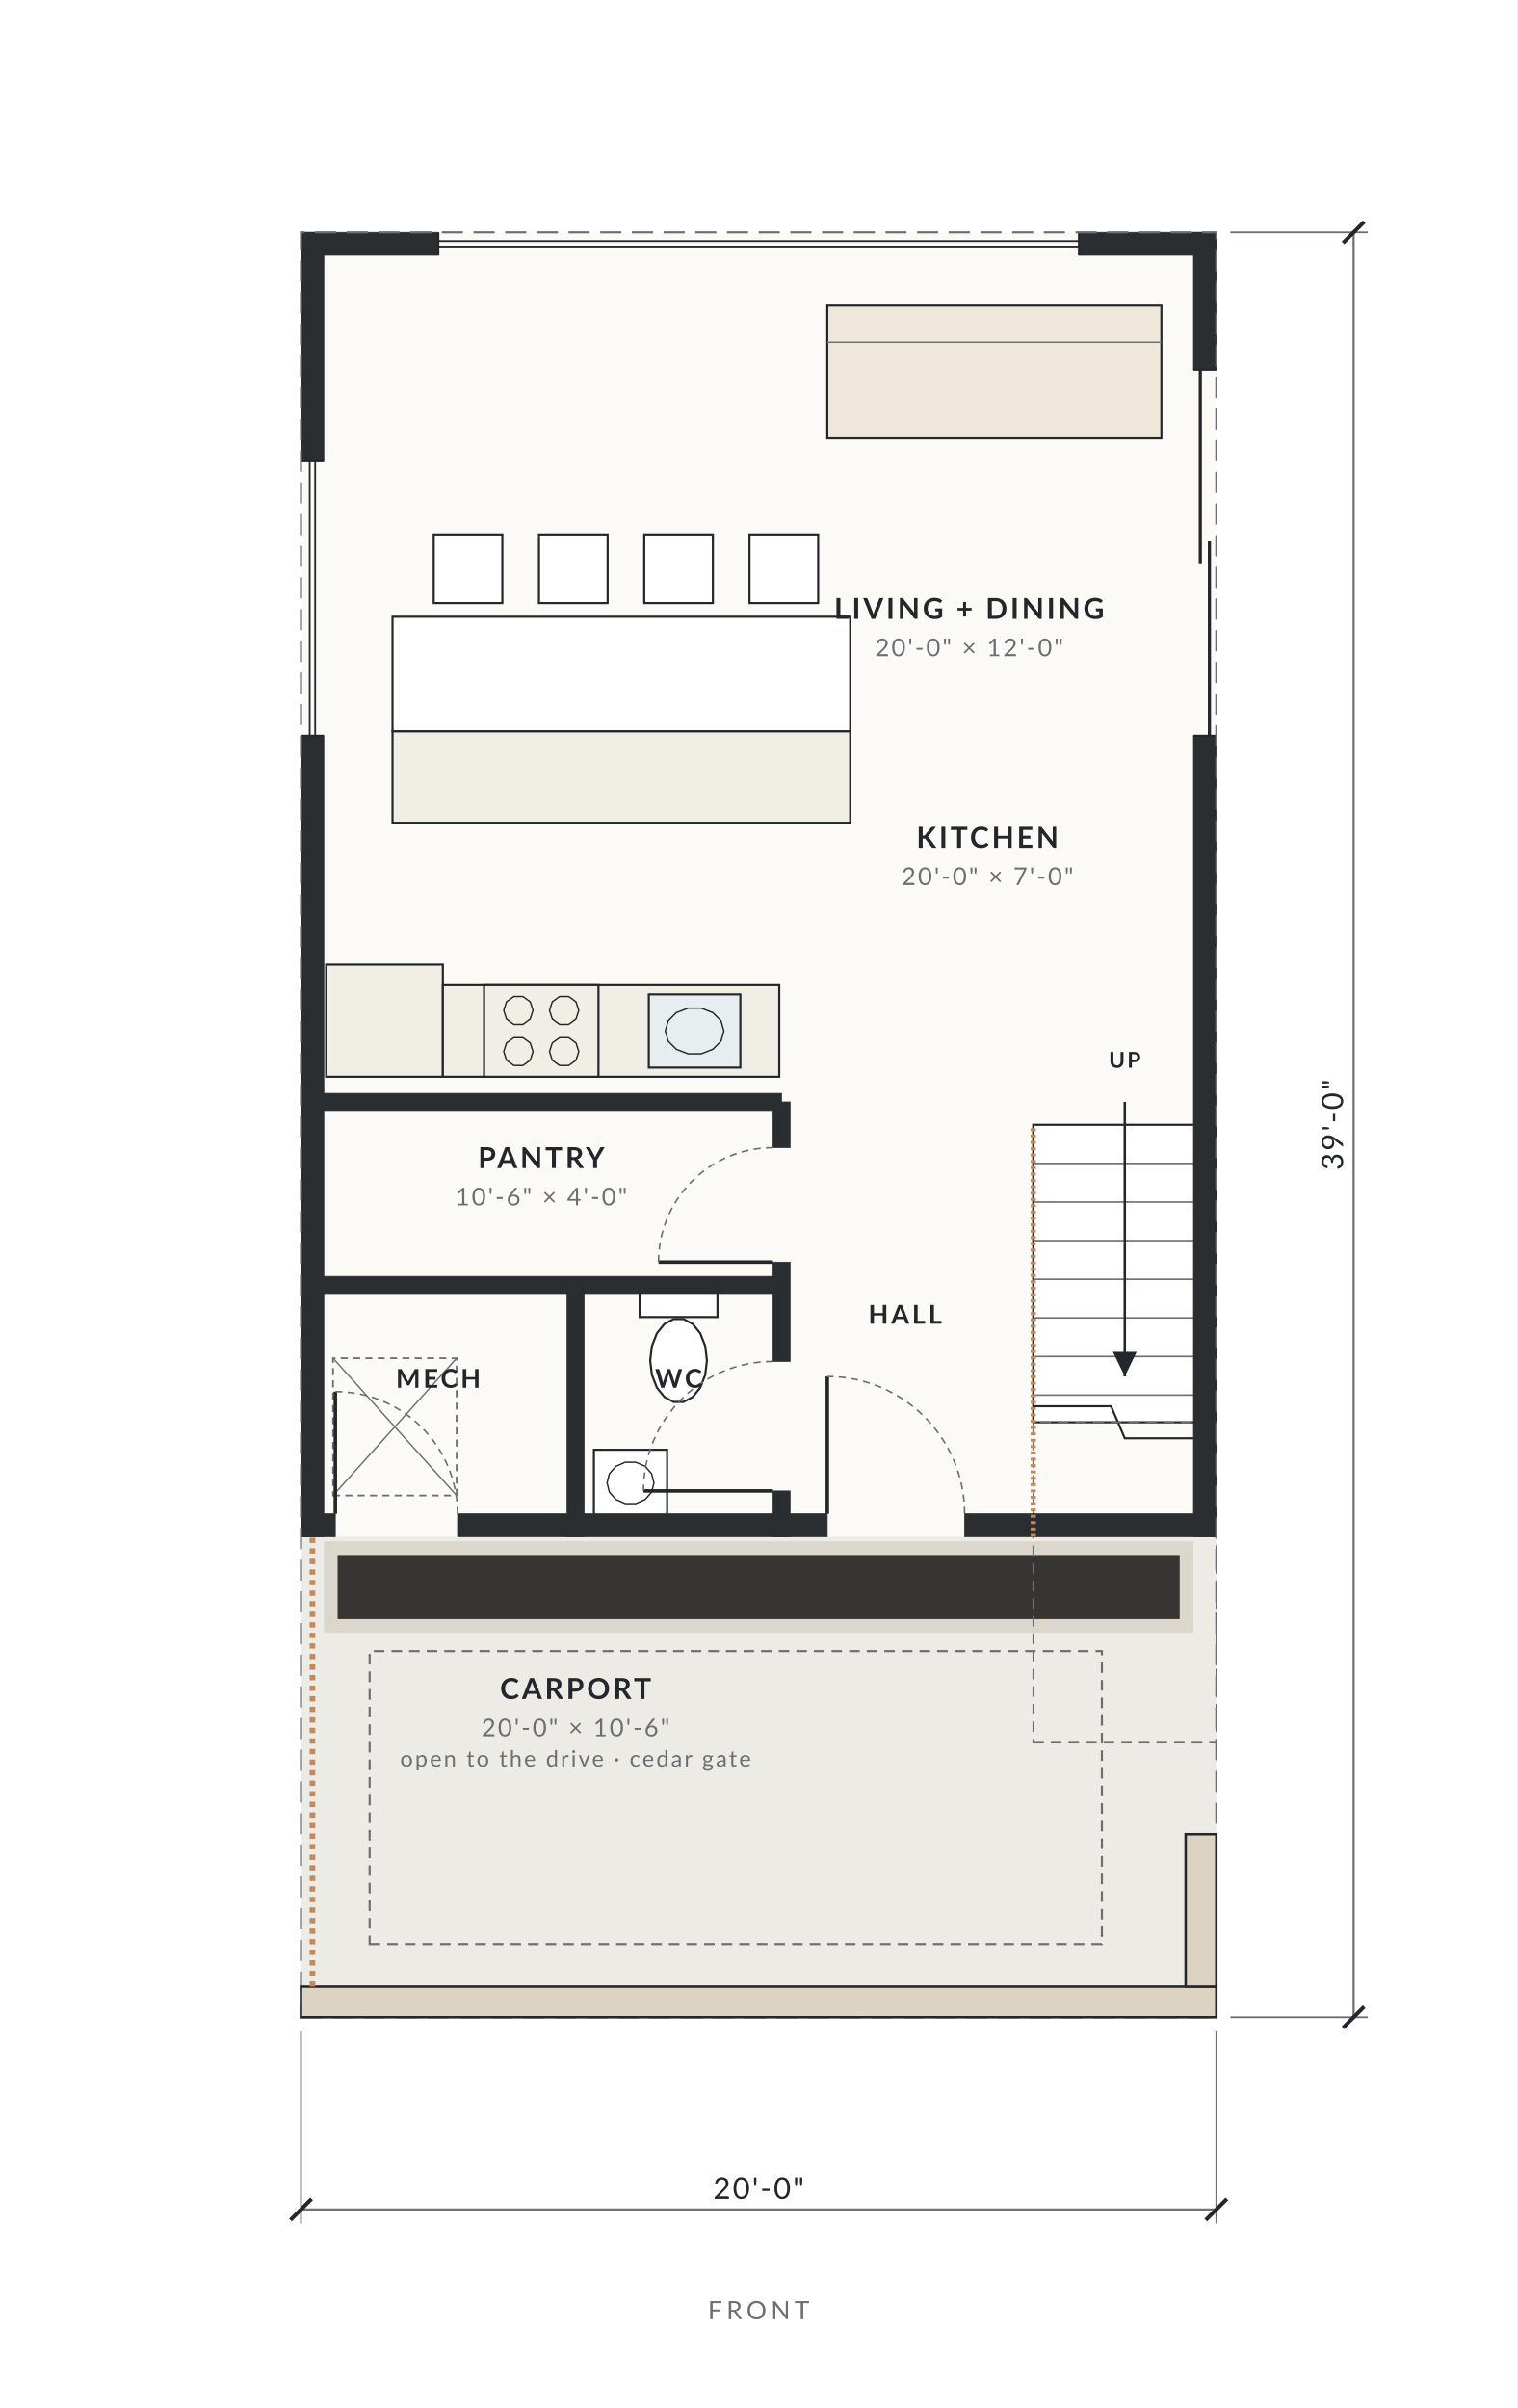
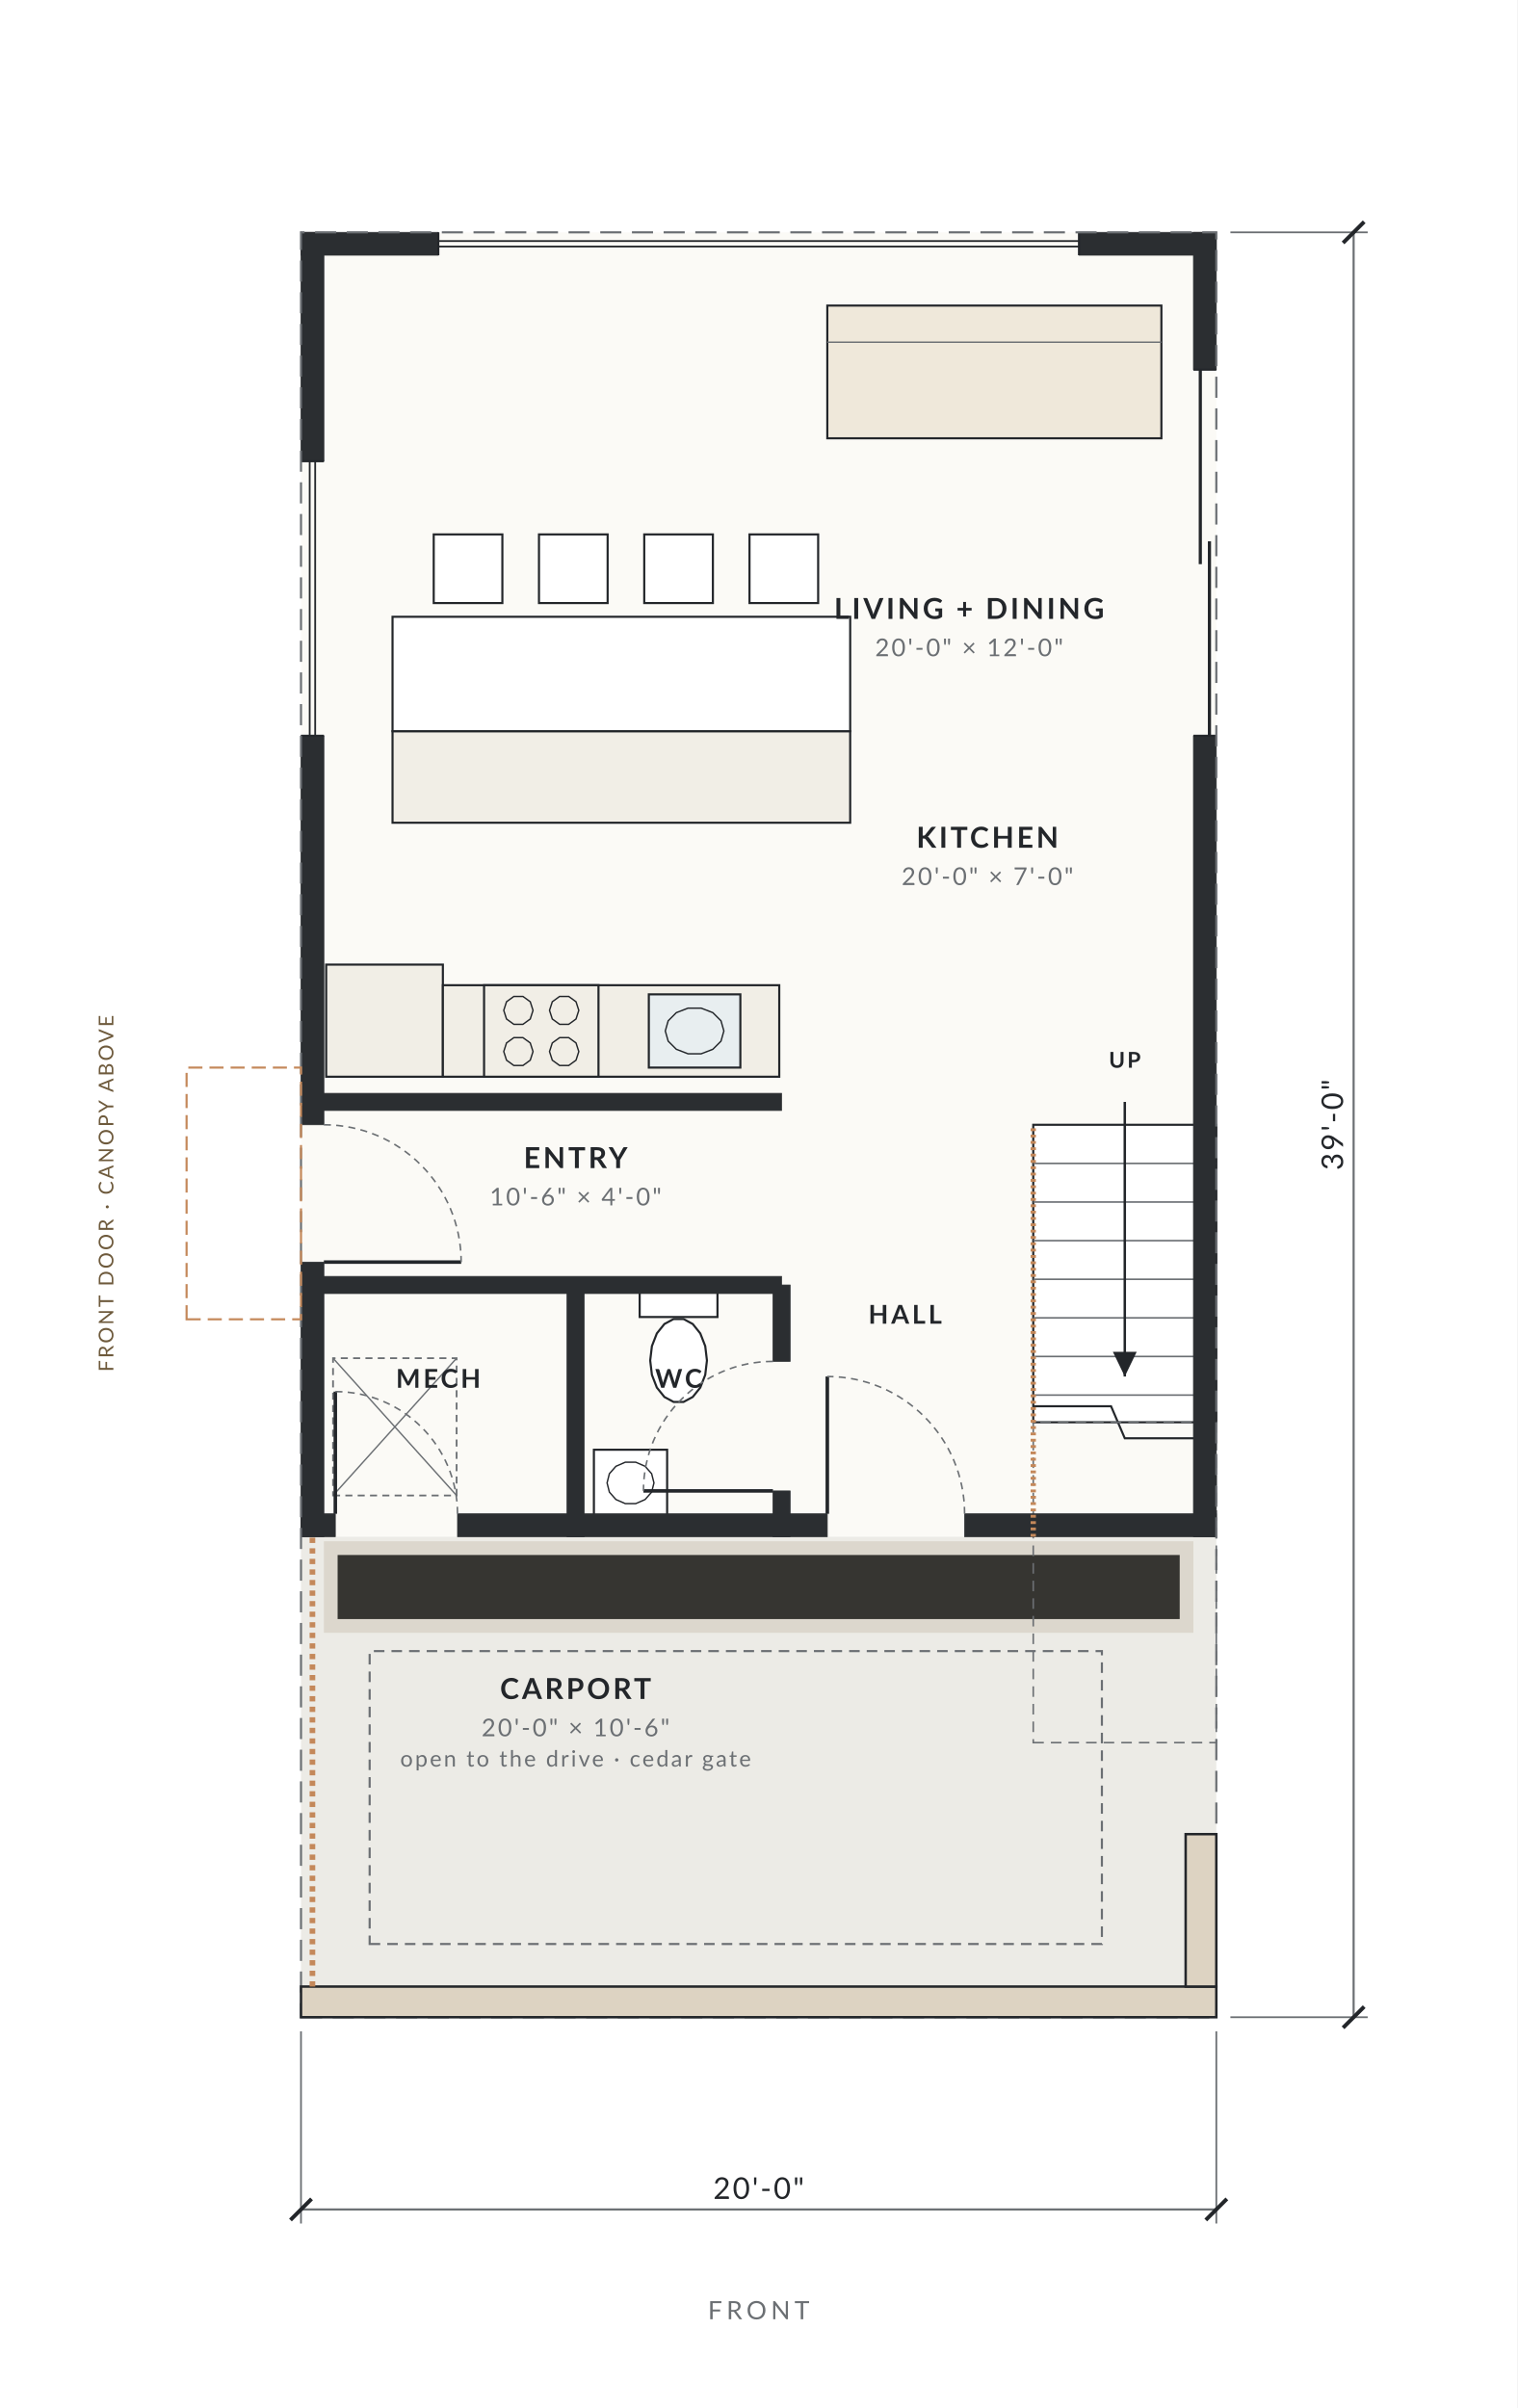
<svg xmlns="http://www.w3.org/2000/svg" viewBox="0 0 431 684" preserveAspectRatio="xMidYMid meet">
  <defs />
  <rect width="100%" height="100%" fill="#ffffff" />
  <polygon points="85.50,436.50 345.50,436.50 345.50,66.00 85.50,66.00" fill="#fbfaf6" stroke="none" stroke-width="1.0" />
  <polygon points="85.50,573.00 345.50,573.00 345.50,436.50 85.50,436.50" fill="#ecebe6" stroke="none" stroke-width="1.0" />
  <polygon points="92.00,463.80 339.00,463.80 339.00,437.80 92.00,437.80" fill="#dcd7cd" stroke="none" stroke-width="1.0" />
  <polygon points="95.90,459.90 335.10,459.90 335.10,441.70 95.90,441.70" fill="#363531" stroke="none" stroke-width="1.0" />
  <polygon points="92.65,305.85 125.80,305.85 125.80,274.00 92.65,274.00" fill="#f1eee6" stroke="#23262a" stroke-width="0.6" />
  <polygon points="125.80,305.85 221.35,305.85 221.35,279.85 125.80,279.85" fill="#f1eee6" stroke="#23262a" stroke-width="0.6" />
  <polygon points="137.50,305.85 170.00,305.85 170.00,279.85 137.50,279.85" fill="#f1eee6" stroke="#23262a" stroke-width="0.6" />
  <polygon points="151.41,298.70 150.62,296.25 148.54,294.74 145.96,294.74 143.88,296.25 143.09,298.70 143.88,301.15 145.96,302.66 148.54,302.66 150.62,301.15" fill="none" stroke="#23262a" stroke-width="0.4" />
  <polygon points="151.41,287.00 150.62,284.55 148.54,283.04 145.96,283.04 143.88,284.55 143.09,287.00 143.88,289.45 145.96,290.96 148.54,290.96 150.62,289.45" fill="none" stroke="#23262a" stroke-width="0.4" />
  <polygon points="164.41,298.70 163.62,296.25 161.54,294.74 158.96,294.74 156.88,296.25 156.09,298.70 156.88,301.15 158.96,302.66 161.54,302.66 163.62,301.15" fill="none" stroke="#23262a" stroke-width="0.4" />
  <polygon points="164.41,287.00 163.62,284.55 161.54,283.04 158.96,283.04 156.88,284.55 156.09,287.00 156.88,289.45 158.96,290.96 161.54,290.96 163.62,289.45" fill="none" stroke="#23262a" stroke-width="0.4" />
  <polygon points="184.30,303.25 210.30,303.25 210.30,282.45 184.30,282.45" fill="#e8eef0" stroke="#23262a" stroke-width="0.6" />
  <polygon points="205.62,292.85 204.80,289.96 202.49,287.65 199.15,286.36 195.45,286.36 192.11,287.65 189.80,289.96 188.98,292.85 189.80,295.74 192.11,298.05 195.45,299.34 199.15,299.34 202.49,298.05 204.80,295.74" fill="none" stroke="#23262a" stroke-width="0.4" />
  <polygon points="111.50,233.70 241.50,233.70 241.50,207.70 111.50,207.70" fill="#f1eee6" stroke="#23262a" stroke-width="0.6" />
  <polygon points="111.50,207.70 241.50,207.70 241.50,175.20 111.50,175.20" fill="#fff" stroke="#23262a" stroke-width="0.6" />
  <polygon points="123.20,171.30 142.70,171.30 142.70,151.80 123.20,151.80" fill="#fff" stroke="#23262a" stroke-width="0.6" />
  <polygon points="153.10,171.30 172.60,171.30 172.60,151.80 153.10,151.80" fill="#fff" stroke="#23262a" stroke-width="0.6" />
  <polygon points="183.00,171.30 202.50,171.30 202.50,151.80 183.00,151.80" fill="#fff" stroke="#23262a" stroke-width="0.6" />
  <polygon points="212.90,171.30 232.40,171.30 232.40,151.80 212.90,151.80" fill="#fff" stroke="#23262a" stroke-width="0.6" />
  <polygon points="235.00,124.50 329.90,124.50 329.90,86.80 235.00,86.80" fill="#efe8da" stroke="#23262a" stroke-width="0.6" />
  <line x1="235.00" y1="97.20" x2="329.90" y2="97.20" stroke="#6b6f73" stroke-width="0.4" />
  <polygon points="181.70,374.10 203.80,374.10 203.80,366.30 181.70,366.30" fill="#fff" stroke="#23262a" stroke-width="0.6" />
  <polygon points="200.81,386.45 200.32,382.36 198.92,378.76 196.78,376.09 194.15,374.67 191.35,374.67 188.72,376.09 186.58,378.76 185.18,382.36 184.69,386.45 185.18,390.54 186.58,394.14 188.72,396.81 191.35,398.23 194.15,398.23 196.78,396.81 198.92,394.14 200.32,390.54" fill="#fff" stroke="#23262a" stroke-width="0.6" />
  <polygon points="168.70,430.65 189.50,430.65 189.50,411.80 168.70,411.80" fill="#fff" stroke="#23262a" stroke-width="0.6" />
  <polygon points="185.76,421.22 185.10,418.61 183.25,416.51 180.58,415.34 177.62,415.34 174.95,416.51 173.10,418.61 172.44,421.22 173.10,423.84 174.95,425.94 177.62,427.11 180.58,427.11 183.25,425.94 185.10,423.84" fill="none" stroke="#23262a" stroke-width="0.4" />
  <polygon points="94.60,424.80 129.70,424.80 129.70,385.80 94.60,385.80" fill="none" stroke="#6b6f73" stroke-width="0.5" stroke-dasharray="2 1.5" />
  <line x1="94.60" y1="424.80" x2="129.70" y2="385.80" stroke="#6b6f73" stroke-width="0.4" />
  <line x1="94.60" y1="385.80" x2="129.70" y2="424.80" stroke="#6b6f73" stroke-width="0.4" />
  <polygon points="105.00,552.20 313.00,552.20 313.00,469.00 105.00,469.00" fill="none" stroke="#6b6f73" stroke-width="0.6" stroke-dasharray="3 2" />
  <polygon points="293.50,404.00 345.50,404.00 345.50,319.50 293.50,319.50" fill="#ffffff" stroke="#23262a" stroke-width="0.6" />
  <line x1="293.50" y1="330.47" x2="345.50" y2="330.47" stroke="#6b6f73" stroke-width="0.45" />
  <line x1="293.50" y1="341.44" x2="345.50" y2="341.44" stroke="#6b6f73" stroke-width="0.45" />
  <line x1="293.50" y1="352.41" x2="345.50" y2="352.41" stroke="#6b6f73" stroke-width="0.45" />
  <line x1="293.50" y1="363.38" x2="345.50" y2="363.38" stroke="#6b6f73" stroke-width="0.45" />
  <line x1="293.50" y1="374.34" x2="345.50" y2="374.34" stroke="#6b6f73" stroke-width="0.45" />
  <line x1="293.50" y1="385.31" x2="345.50" y2="385.31" stroke="#6b6f73" stroke-width="0.45" />
  <line x1="293.50" y1="396.28" x2="345.50" y2="396.28" stroke="#6b6f73" stroke-width="0.45" />
  <polyline points="293.50,399.45 315.60,399.45 319.50,408.55 345.50,408.55" fill="none" stroke="#23262a" stroke-width="0.6" />
  <polygon points="293.50,495.00 345.50,495.00 345.50,404.00 293.50,404.00" fill="none" stroke="#6b6f73" stroke-width="0.45" stroke-dasharray="3 2" />
  <line x1="319.50" y1="313.00" x2="319.50" y2="391.00" stroke="#23262a" stroke-width="0.7" />
  <polygon points="319.50,391.00 322.89,383.98 316.11,383.98" fill="#23262a" stroke="none" stroke-width="1.0" />
  <text x="319.50" y="301.30" font-family="Lato, 'Helvetica Neue', Arial, sans-serif" font-size="6.2" text-anchor="middle" fill="#23262a" font-weight="700" letter-spacing="0.6" dy="2">UP</text>
  <polygon points="85.50,436.50 95.25,436.50 95.25,430.00 85.50,430.00" fill="#2b2e31" stroke="#2b2e31" stroke-width="0.2" />
  <polygon points="129.96,436.50 235.00,436.50 235.00,430.00 129.96,430.00" fill="#2b2e31" stroke="#2b2e31" stroke-width="0.2" />
  <polygon points="274.00,436.50 345.50,436.50 345.50,430.00 274.00,430.00" fill="#2b2e31" stroke="#2b2e31" stroke-width="0.2" />
  <line x1="95.25" y1="430.00" x2="95.25" y2="395.29" stroke="#23262a" stroke-width="1.0" />
  <path d="M 129.96,430.00 A 34.71 34.71 0 0 0 95.25,395.29" fill="none" stroke="#6b6f73" stroke-width="0.45" stroke-dasharray="2 1.5" />
  <line x1="235.00" y1="430.00" x2="235.00" y2="391.00" stroke="#23262a" stroke-width="1.0" />
  <path d="M 274.00,430.00 A 39.00 39.00 0 0 0 235.00,391.00" fill="none" stroke="#6b6f73" stroke-width="0.45" stroke-dasharray="2 1.5" />
  <polygon points="345.50,436.50 345.50,209.00 339.00,209.00 339.00,436.50" fill="#2b2e31" stroke="#2b2e31" stroke-width="0.2" />
  <polygon points="345.50,105.00 345.50,66.00 339.00,66.00 339.00,105.00" fill="#2b2e31" stroke="#2b2e31" stroke-width="0.2" />
  <line x1="345.50" y1="209.00" x2="339.00" y2="209.00" stroke="#23262a" stroke-width="0.6" />
  <line x1="345.50" y1="105.00" x2="339.00" y2="105.00" stroke="#23262a" stroke-width="0.6" />
  <line x1="343.55" y1="209.00" x2="343.55" y2="153.75" stroke="#23262a" stroke-width="0.9" />
  <line x1="340.95" y1="160.25" x2="340.95" y2="105.00" stroke="#23262a" stroke-width="0.9" />
  <polygon points="345.50,66.00 306.50,66.00 306.50,72.50 345.50,72.50" fill="#2b2e31" stroke="#2b2e31" stroke-width="0.2" />
  <polygon points="124.50,66.00 85.50,66.00 85.50,72.50 124.50,72.50" fill="#2b2e31" stroke="#2b2e31" stroke-width="0.2" />
  <line x1="306.50" y1="66.00" x2="306.50" y2="72.50" stroke="#23262a" stroke-width="0.6" />
  <line x1="124.50" y1="66.00" x2="124.50" y2="72.50" stroke="#23262a" stroke-width="0.6" />
  <line x1="306.50" y1="68.47" x2="124.50" y2="68.47" stroke="#23262a" stroke-width="0.5" />
  <line x1="306.50" y1="70.03" x2="124.50" y2="70.03" stroke="#23262a" stroke-width="0.5" />
  <polygon points="85.50,66.00 85.50,131.00 92.00,131.00 92.00,66.00" fill="#2b2e31" stroke="#2b2e31" stroke-width="0.2" />
-   <polygon points="85.50,209.00 85.50,436.50 92.00,436.50 92.00,209.00" fill="#2b2e31" stroke="#2b2e31" stroke-width="0.2" />
+   <polygon points="85.50,209.00 85.50,319.50 92.00,319.50 92.00,209.00" fill="#2b2e31" stroke="#2b2e31" stroke-width="0.2" />
+   <polygon points="85.50,358.50 85.50,436.50 92.00,436.50 92.00,358.50" fill="#2b2e31" stroke="#2b2e31" stroke-width="0.2" />
  <line x1="85.50" y1="131.00" x2="92.00" y2="131.00" stroke="#23262a" stroke-width="0.6" />
  <line x1="85.50" y1="209.00" x2="92.00" y2="209.00" stroke="#23262a" stroke-width="0.6" />
  <line x1="87.97" y1="131.00" x2="87.97" y2="209.00" stroke="#23262a" stroke-width="0.5" />
  <line x1="89.53" y1="131.00" x2="89.53" y2="209.00" stroke="#23262a" stroke-width="0.5" />
+   <line x1="92.00" y1="358.50" x2="131.00" y2="358.50" stroke="#23262a" stroke-width="1.0" />
+   <path d="M 92.00,319.50 A 39.00 39.00 0 0 1 131.00,358.50" fill="none" stroke="#6b6f73" stroke-width="0.45" stroke-dasharray="2 1.5" />
  <polygon points="165.94,436.50 165.94,365.00 161.06,365.00 161.06,436.50" fill="#2b2e31" stroke="#2b2e31" stroke-width="0.2" />
  <polygon points="85.50,367.44 222.00,367.44 222.00,362.56 85.50,362.56" fill="#2b2e31" stroke="#2b2e31" stroke-width="0.2" />
  <polygon points="85.50,315.44 222.00,315.44 222.00,310.56 85.50,310.56" fill="#2b2e31" stroke="#2b2e31" stroke-width="0.2" />
  <polygon points="224.44,436.50 224.44,423.50 219.56,423.50 219.56,436.50" fill="#2b2e31" stroke="#2b2e31" stroke-width="0.2" />
-   <polygon points="224.44,386.71 224.44,358.50 219.56,358.50 219.56,386.71" fill="#2b2e31" stroke="#2b2e31" stroke-width="0.2" />
-   <polygon points="224.44,326.00 224.44,313.00 219.56,313.00 219.56,326.00" fill="#2b2e31" stroke="#2b2e31" stroke-width="0.2" />
+   <polygon points="224.44,386.71 224.44,365.00 219.56,365.00 219.56,386.71" fill="#2b2e31" stroke="#2b2e31" stroke-width="0.2" />
  <line x1="219.56" y1="423.50" x2="182.77" y2="423.50" stroke="#23262a" stroke-width="1.0" />
  <path d="M 219.56,386.71 A 36.79 36.79 0 0 0 182.77,423.50" fill="none" stroke="#6b6f73" stroke-width="0.45" stroke-dasharray="2 1.5" />
-   <line x1="219.56" y1="358.50" x2="187.06" y2="358.50" stroke="#23262a" stroke-width="1.0" />
-   <path d="M 219.56,326.00 A 32.50 32.50 0 0 0 187.06,358.50" fill="none" stroke="#6b6f73" stroke-width="0.45" stroke-dasharray="2 1.5" />
  <polygon points="85.50,573.00 345.50,573.00 345.50,66.00 85.50,66.00" fill="none" stroke="#6b6f73" stroke-width="0.6" stroke-dasharray="6 3" />
  <polygon points="85.50,573.00 345.50,573.00 345.50,564.29 85.50,564.29" fill="#ddd3c2" stroke="#23262a" stroke-width="0.7" />
  <polygon points="336.79,564.29 345.50,564.29 345.50,521.00 336.79,521.00" fill="#ddd3c2" stroke="#23262a" stroke-width="0.7" />
  <line x1="88.75" y1="564.29" x2="88.75" y2="436.50" stroke="#c4885a" stroke-width="1.6" stroke-dasharray="1.5 1.5" />
  <line x1="293.50" y1="436.50" x2="293.50" y2="319.50" stroke="#c4885a" stroke-width="1.5" stroke-dasharray="0.8 1" />
+   <polygon points="53.00,374.75 85.50,374.75 85.50,303.25 53.00,303.25" fill="none" stroke="#c4885a" stroke-width="0.6" stroke-dasharray="4 2" />
+   <text x="32.2" y="339.0" font-family="Lato, 'Helvetica Neue', Arial, sans-serif" font-size="5.8" fill="#6e5a3c" letter-spacing="0.6" text-anchor="middle" transform="rotate(-90 32.2 339.0)">FRONT DOOR · CANOPY ABOVE</text>
  <text x="163.50" y="484.60" font-family="Lato, 'Helvetica Neue', Arial, sans-serif" font-size="8.2" text-anchor="middle" fill="#23262a" font-weight="700" letter-spacing="0.8" dy="-2">CARPORT</text>
  <text x="163.50" y="484.60" font-family="Lato, 'Helvetica Neue', Arial, sans-serif" font-size="6.97" text-anchor="middle" fill="#6b6f73" font-weight="400" letter-spacing="0.6" dy="8.6">20'-0" × 10'-6"</text>
  <text x="163.50" y="484.60" font-family="Lato, 'Helvetica Neue', Arial, sans-serif" font-size="6.396" text-anchor="middle" fill="#6b6f73" font-weight="400" letter-spacing="0.6" dy="17.2">open to the drive · cedar gate</text>
  <text x="124.50" y="396.20" font-family="Lato, 'Helvetica Neue', Arial, sans-serif" font-size="7.38" text-anchor="middle" fill="#23262a" font-weight="700" letter-spacing="0.8" dy="-2">MECH</text>
  <text x="192.75" y="396.20" font-family="Lato, 'Helvetica Neue', Arial, sans-serif" font-size="7.38" text-anchor="middle" fill="#23262a" font-weight="700" letter-spacing="0.8" dy="-2">WC</text>
-   <text x="153.75" y="333.80" font-family="Lato, 'Helvetica Neue', Arial, sans-serif" font-size="8.2" text-anchor="middle" fill="#23262a" font-weight="700" letter-spacing="0.8" dy="-2">PANTRY</text>
-   <text x="153.75" y="333.80" font-family="Lato, 'Helvetica Neue', Arial, sans-serif" font-size="6.97" text-anchor="middle" fill="#6b6f73" font-weight="400" letter-spacing="0.6" dy="8.6">10'-6" × 4'-0"</text>
+   <text x="163.50" y="333.80" font-family="Lato, 'Helvetica Neue', Arial, sans-serif" font-size="8.2" text-anchor="middle" fill="#23262a" font-weight="700" letter-spacing="0.8" dy="-2">ENTRY</text>
+   <text x="163.50" y="333.80" font-family="Lato, 'Helvetica Neue', Arial, sans-serif" font-size="6.97" text-anchor="middle" fill="#6b6f73" font-weight="400" letter-spacing="0.6" dy="8.6">10'-6" × 4'-0"</text>
  <text x="257.10" y="378.00" font-family="Lato, 'Helvetica Neue', Arial, sans-serif" font-size="7.38" text-anchor="middle" fill="#23262a" font-weight="700" letter-spacing="0.8" dy="-2">HALL</text>
  <text x="280.50" y="242.80" font-family="Lato, 'Helvetica Neue', Arial, sans-serif" font-size="8.2" text-anchor="middle" fill="#23262a" font-weight="700" letter-spacing="0.8" dy="-2">KITCHEN</text>
  <text x="280.50" y="242.80" font-family="Lato, 'Helvetica Neue', Arial, sans-serif" font-size="6.97" text-anchor="middle" fill="#6b6f73" font-weight="400" letter-spacing="0.6" dy="8.6">20'-0" × 7'-0"</text>
  <text x="275.30" y="177.80" font-family="Lato, 'Helvetica Neue', Arial, sans-serif" font-size="8.2" text-anchor="middle" fill="#23262a" font-weight="700" letter-spacing="0.8" dy="-2">LIVING + DINING</text>
  <text x="275.30" y="177.80" font-family="Lato, 'Helvetica Neue', Arial, sans-serif" font-size="6.97" text-anchor="middle" fill="#6b6f73" font-weight="400" letter-spacing="0.6" dy="8.6">20'-0" × 12'-0"</text>
  <line x1="85.50" y1="627.60" x2="345.50" y2="627.60" stroke="#6b6f73" stroke-width="0.6" />
  <line x1="85.50" y1="577.00" x2="85.50" y2="631.60" stroke="#6b6f73" stroke-width="0.5" />
  <line x1="82.50" y1="630.60" x2="88.50" y2="624.60" stroke="#23262a" stroke-width="1.1" />
  <line x1="345.50" y1="577.00" x2="345.50" y2="631.60" stroke="#6b6f73" stroke-width="0.5" />
  <line x1="342.50" y1="630.60" x2="348.50" y2="624.60" stroke="#23262a" stroke-width="1.1" />
  <text x="215.50" y="627.60" font-family="Lato, 'Helvetica Neue', Arial, sans-serif" font-size="8.5" text-anchor="middle" fill="#23262a" font-weight="400" letter-spacing="0.6" dy="-3">20'-0"</text>
  <line x1="384.50" y1="573.00" x2="384.50" y2="66.00" stroke="#6b6f73" stroke-width="0.6" />
  <line x1="349.50" y1="573.00" x2="388.50" y2="573.00" stroke="#6b6f73" stroke-width="0.5" />
  <line x1="381.50" y1="576.00" x2="387.50" y2="570.00" stroke="#23262a" stroke-width="1.1" />
  <line x1="349.50" y1="66.00" x2="388.50" y2="66.00" stroke="#6b6f73" stroke-width="0.5" />
  <line x1="381.50" y1="69.00" x2="387.50" y2="63.00" stroke="#23262a" stroke-width="1.1" />
  <text x="384.50" y="319.50" font-family="Lato, 'Helvetica Neue', Arial, sans-serif" font-size="8.5" text-anchor="middle" fill="#23262a" letter-spacing="0.6" transform="rotate(-90 384.50 319.50)" dy="-3">39'-0"</text>
  <text x="215.50" y="658.80" font-family="Lato, 'Helvetica Neue', Arial, sans-serif" font-size="7.2" text-anchor="middle" fill="#6b6f73" font-weight="400" letter-spacing="1.2">FRONT</text>
</svg>
